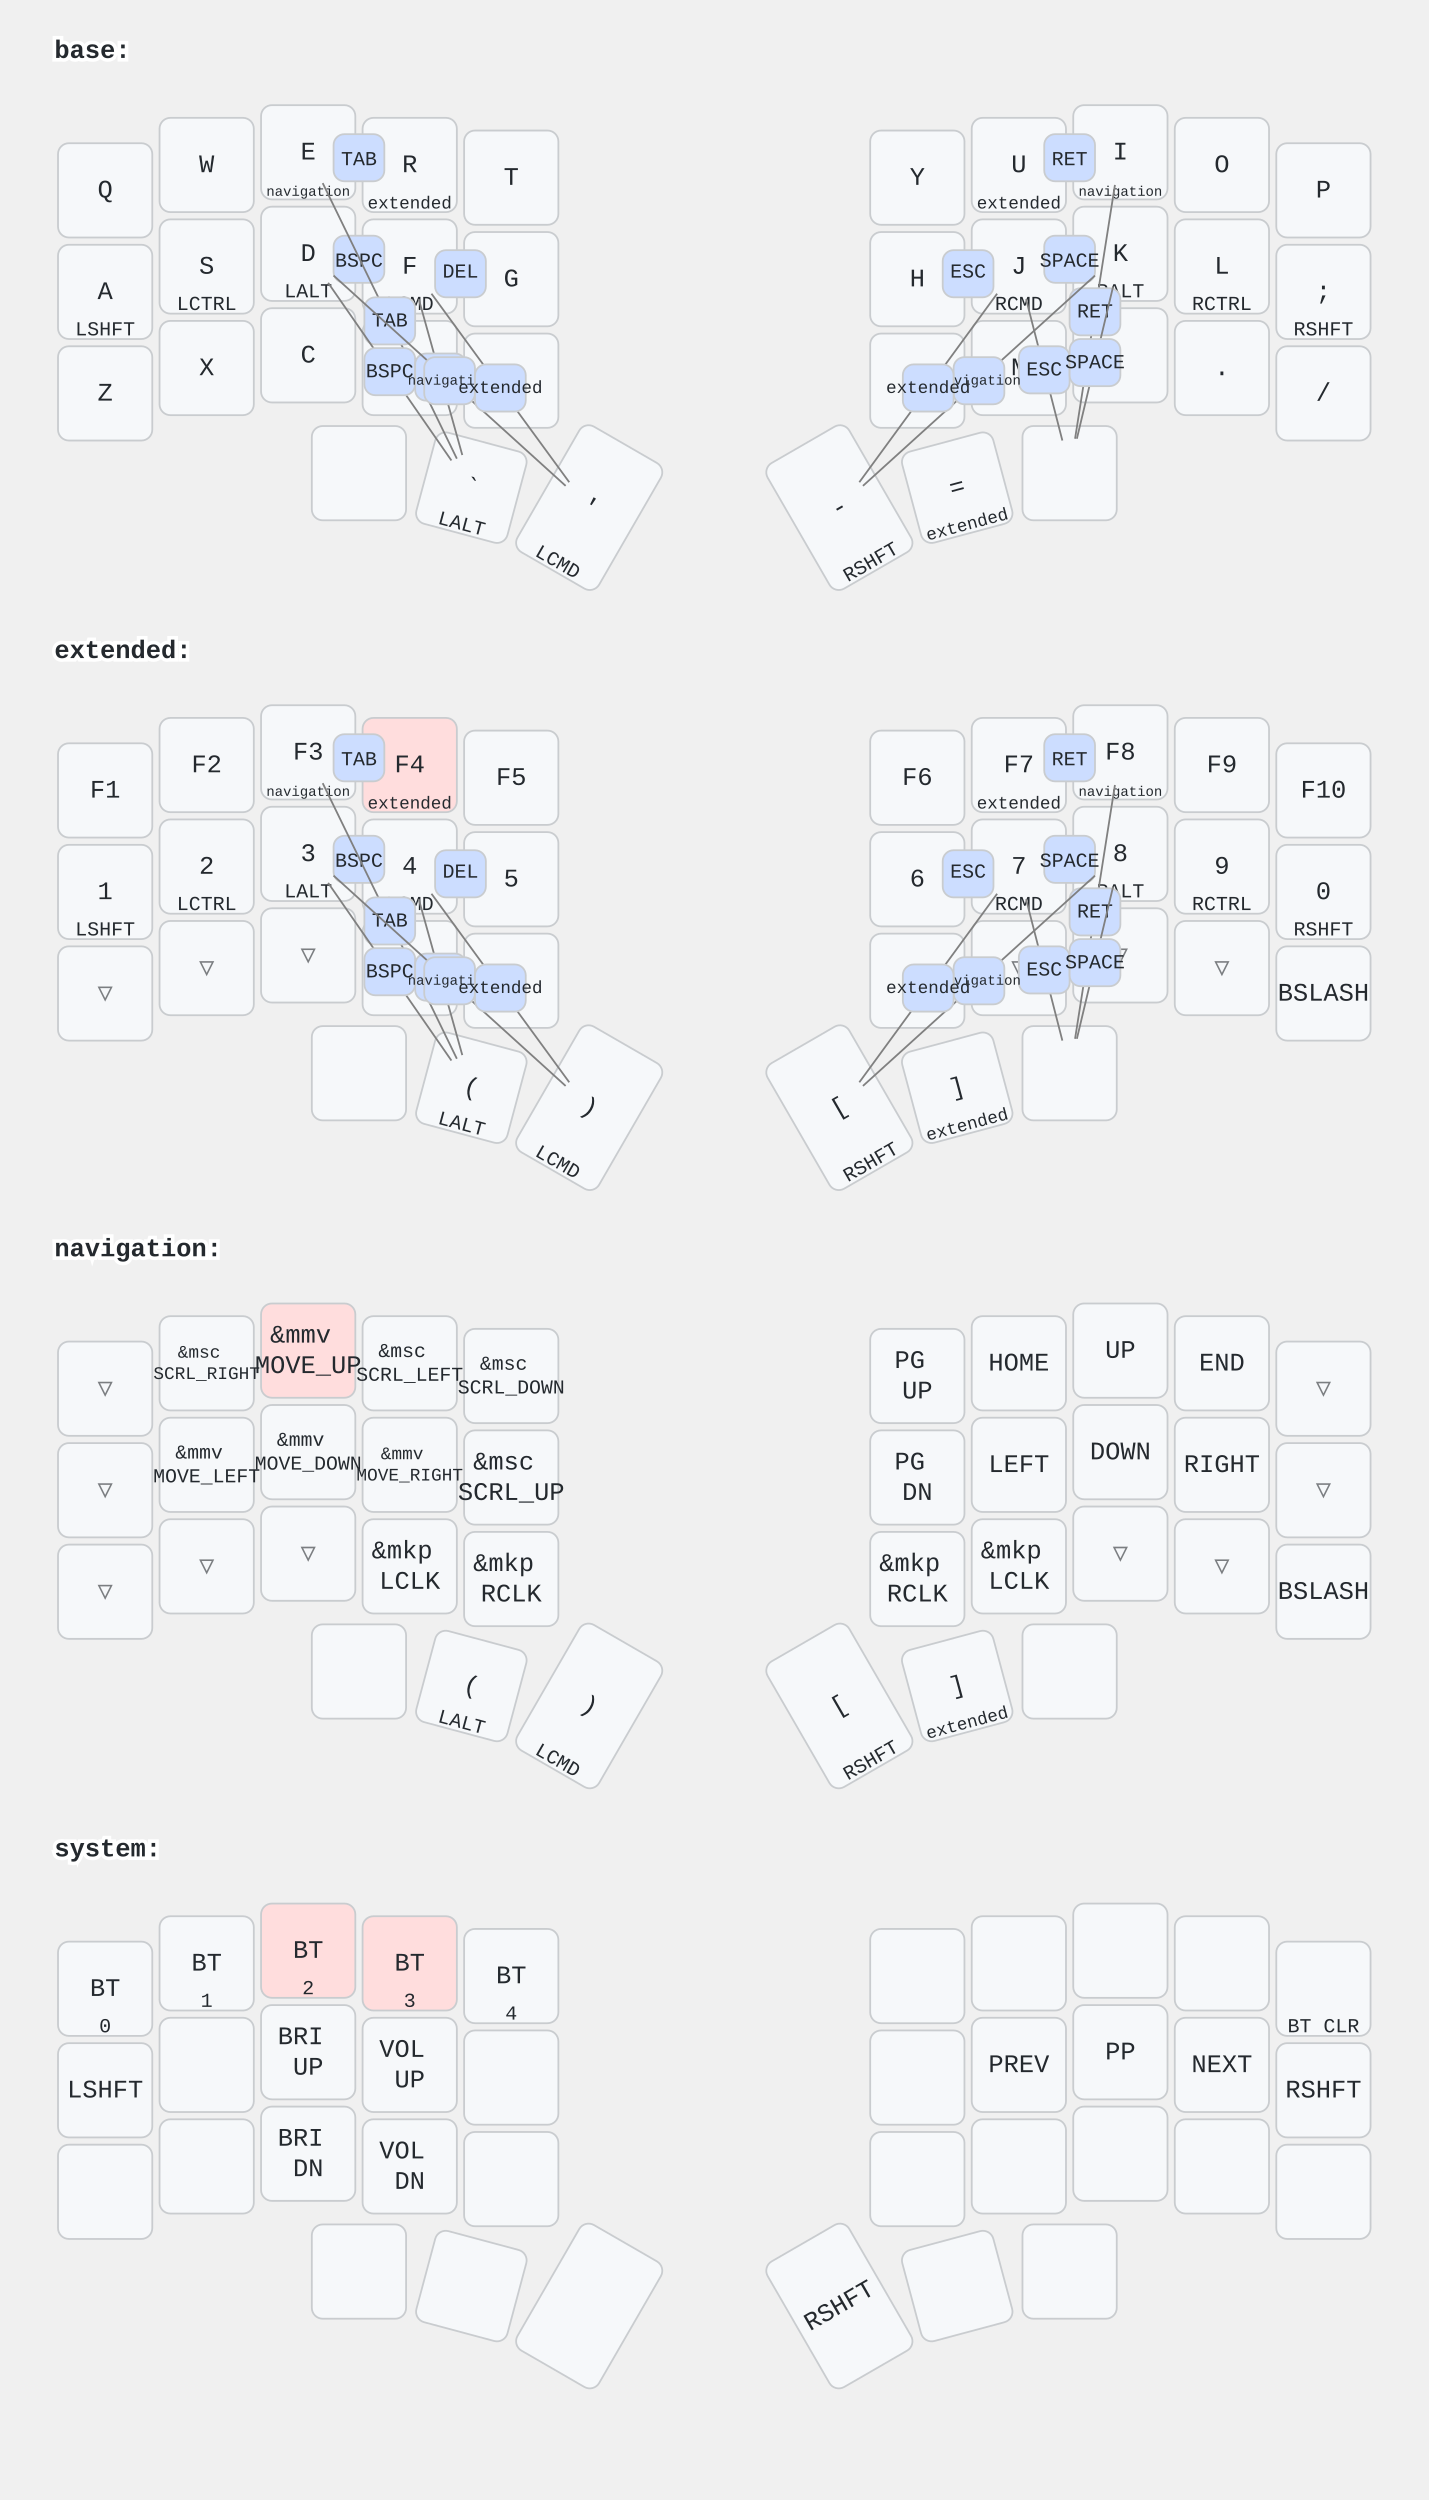
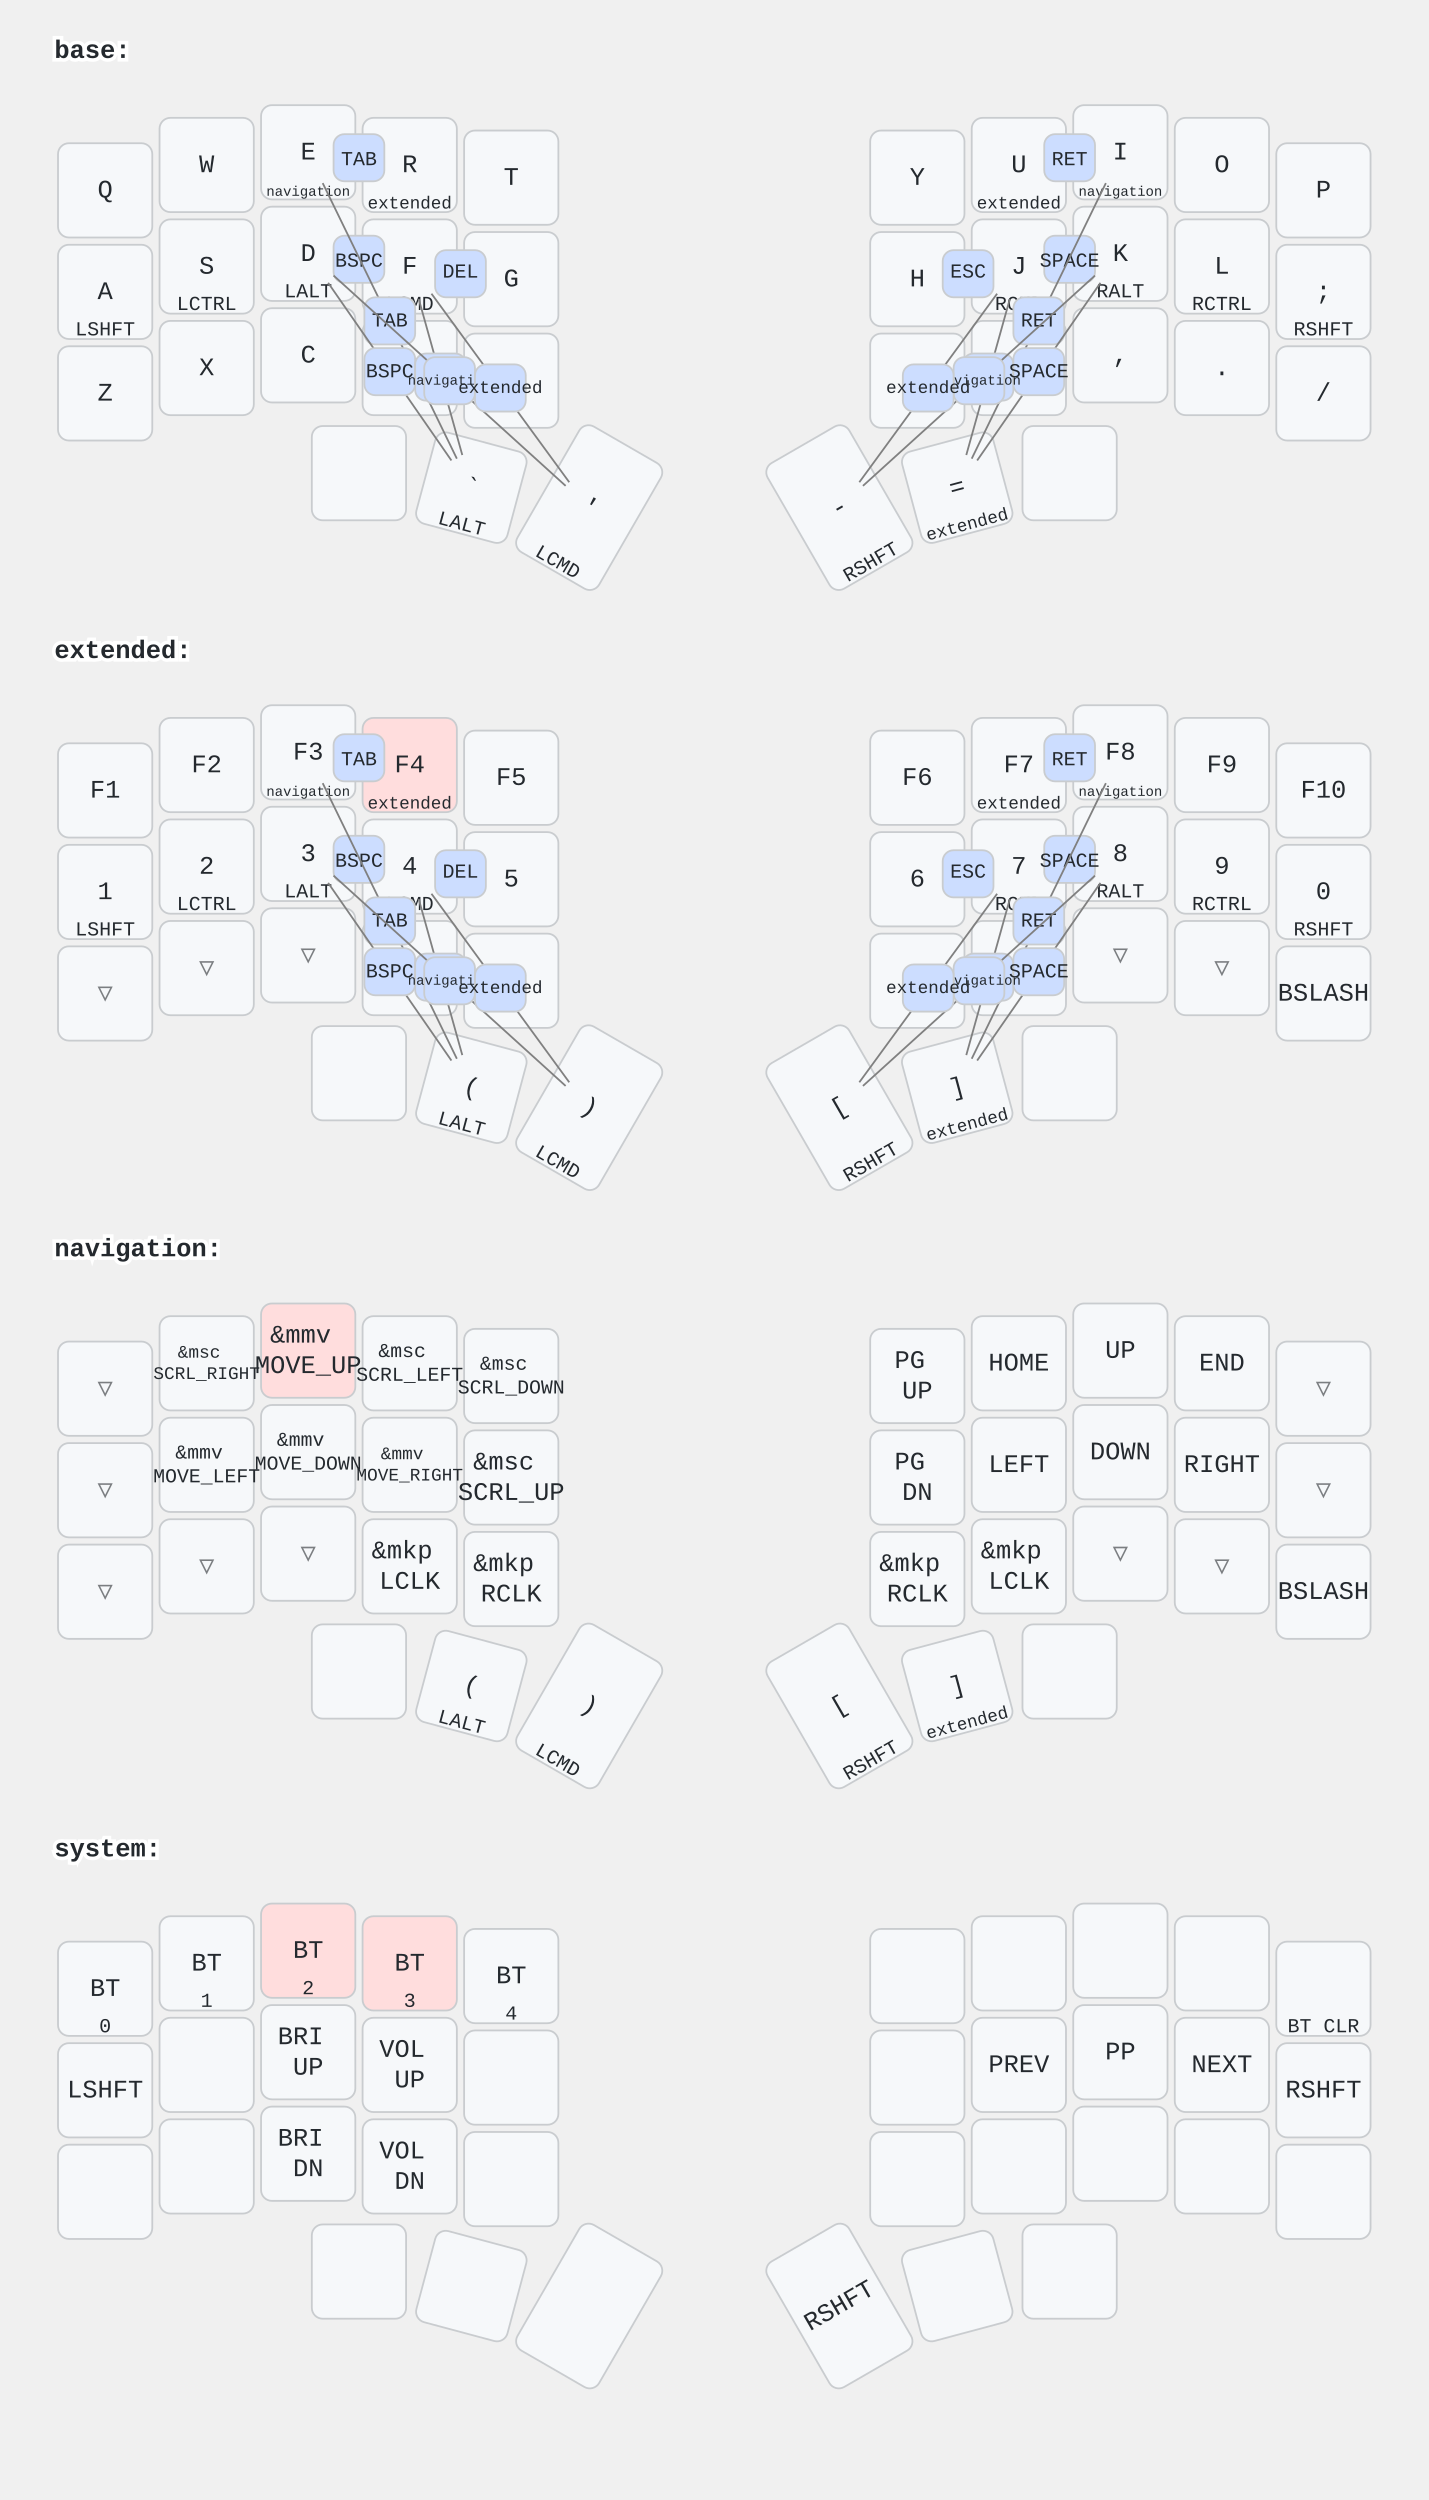
<svg xmlns="http://www.w3.org/2000/svg" width="788" height="1379" viewBox="0 0 788 1379" class="keymap">
  <style>/* inherit to force styles through use tags */
svg path {
    fill: inherit;
}

/* font and background color specifications */
svg.keymap {
    font-family: SFMono-Regular,Consolas,Liberation Mono,Menlo,monospace;
    font-size: 14px;
    font-kerning: normal;
    text-rendering: optimizeLegibility;
    fill: #24292e;
}

/* default key styling */
rect.key {
    fill: #f6f8fa;
}

rect.key, rect.combo {
    stroke: #c9cccf;
    stroke-width: 1;
}

/* default key side styling, only used is draw_key_sides is set */
rect.side {
    filter: brightness(90%);
}

/* color accent for combo boxes */
rect.combo, rect.combo-separate {
    fill: #cdf;
}

/* color accent for held keys */
rect.held, rect.combo.held {
    fill: #fdd;
}

/* color accent for ghost (optional) keys */
rect.ghost, rect.combo.ghost {
    stroke-dasharray: 4, 4;
    stroke-width: 2;
}

text {
    text-anchor: middle;
    dominant-baseline: middle;
}

/* styling for layer labels */
text.label {
    font-weight: bold;
    text-anchor: start;
    stroke: white;
    stroke-width: 4;
    paint-order: stroke;
}

/* styling for optional footer */
text.footer {
    text-anchor: end;
    dominant-baseline: auto;
    stroke: white;
    stroke-width: 4;
    paint-order: stroke;
}

/* styling for combo tap, and key non-tap label text */
text.combo, text.hold, text.shifted, text.left, text.right {
    font-size: 11px;
}

text.hold {
    text-anchor: middle;
    dominant-baseline: auto;
}

text.shifted {
    text-anchor: middle;
    dominant-baseline: hanging;
}

text.left {
    text-anchor: start;
}

text.right {
    text-anchor: end;
}

text.layer-activator {
    text-decoration: underline;
}

/* styling for hold/shifted label text in combo box */
text.combo.hold, text.combo.shifted, text.combo.left, text.combo.right {
    font-size: 8px;
}

/* lighter symbol for transparent keys */
text.trans {
    fill: #7b7e81;
}

/* styling for combo dendrons */
path.combo {
    stroke-width: 1;
    stroke: gray;
    fill: none;
}

/* Start Tabler Icons Cleanup */
/* cannot use height/width with glyphs */
.icon-tabler &gt; path {
    fill: inherit;
    stroke: inherit;
    stroke-width: 2;
}
/* hide tabler's default box */
.icon-tabler &gt; path[stroke="none"][fill="none"] {
    visibility: hidden;
}
/* End Tabler Icons Cleanup */
</style>
  <g transform="translate(30, 0)" class="layer-base">
    <text x="0" y="28" class="label" id="base">base:</text>
    <g transform="translate(0, 56)">
      <g transform="translate(28, 49)" class="key keypos-0">
        <rect rx="6" ry="6" x="-26" y="-26" width="52" height="52" class="key" />
        <text x="0" y="0" class="key tap">Q</text>
      </g>
      <g transform="translate(84, 35)" class="key keypos-1">
        <rect rx="6" ry="6" x="-26" y="-26" width="52" height="52" class="key" />
        <text x="0" y="0" class="key tap">W</text>
      </g>
      <g transform="translate(140, 28)" class="key keypos-2">
        <rect rx="6" ry="6" x="-26" y="-26" width="52" height="52" class="key" />
        <text x="0" y="0" class="key tap">E</text>
        <a href="#navigation">
          <text x="0" y="24" class="key hold layer-activator">
            <tspan style="font-size: 70%">navigation</tspan>
          </text>
        </a>
      </g>
      <g transform="translate(196, 35)" class="key keypos-3">
        <rect rx="6" ry="6" x="-26" y="-26" width="52" height="52" class="key" />
        <text x="0" y="0" class="key tap">R</text>
        <a href="#extended">
          <text x="0" y="24" class="key hold layer-activator">
            <tspan style="font-size: 88%">extended</tspan>
          </text>
        </a>
      </g>
      <g transform="translate(252, 42)" class="key keypos-4">
        <rect rx="6" ry="6" x="-26" y="-26" width="52" height="52" class="key" />
        <text x="0" y="0" class="key tap">T</text>
      </g>
      <g transform="translate(476, 42)" class="key keypos-5">
        <rect rx="6" ry="6" x="-26" y="-26" width="52" height="52" class="key" />
        <text x="0" y="0" class="key tap">Y</text>
      </g>
      <g transform="translate(532, 35)" class="key keypos-6">
        <rect rx="6" ry="6" x="-26" y="-26" width="52" height="52" class="key" />
        <text x="0" y="0" class="key tap">U</text>
        <a href="#extended">
          <text x="0" y="24" class="key hold layer-activator">
            <tspan style="font-size: 88%">extended</tspan>
          </text>
        </a>
      </g>
      <g transform="translate(588, 28)" class="key keypos-7">
        <rect rx="6" ry="6" x="-26" y="-26" width="52" height="52" class="key" />
        <text x="0" y="0" class="key tap">I</text>
        <a href="#navigation">
          <text x="0" y="24" class="key hold layer-activator">
            <tspan style="font-size: 70%">navigation</tspan>
          </text>
        </a>
      </g>
      <g transform="translate(644, 35)" class="key keypos-8">
        <rect rx="6" ry="6" x="-26" y="-26" width="52" height="52" class="key" />
        <text x="0" y="0" class="key tap">O</text>
      </g>
      <g transform="translate(700, 49)" class="key keypos-9">
        <rect rx="6" ry="6" x="-26" y="-26" width="52" height="52" class="key" />
        <text x="0" y="0" class="key tap">P</text>
      </g>
      <g transform="translate(28, 105)" class="key keypos-10">
        <rect rx="6" ry="6" x="-26" y="-26" width="52" height="52" class="key" />
        <text x="0" y="0" class="key tap">A</text>
        <text x="0" y="24" class="key hold">LSHFT</text>
      </g>
      <g transform="translate(84, 91)" class="key keypos-11">
        <rect rx="6" ry="6" x="-26" y="-26" width="52" height="52" class="key" />
        <text x="0" y="0" class="key tap">S</text>
        <text x="0" y="24" class="key hold">LCTRL</text>
      </g>
      <g transform="translate(140, 84)" class="key keypos-12">
        <rect rx="6" ry="6" x="-26" y="-26" width="52" height="52" class="key" />
        <text x="0" y="0" class="key tap">D</text>
        <text x="0" y="24" class="key hold">LALT</text>
      </g>
      <g transform="translate(196, 91)" class="key keypos-13">
        <rect rx="6" ry="6" x="-26" y="-26" width="52" height="52" class="key" />
        <text x="0" y="0" class="key tap">F</text>
        <text x="0" y="24" class="key hold">LCMD</text>
      </g>
      <g transform="translate(252, 98)" class="key keypos-14">
        <rect rx="6" ry="6" x="-26" y="-26" width="52" height="52" class="key" />
        <text x="0" y="0" class="key tap">G</text>
      </g>
      <g transform="translate(476, 98)" class="key keypos-15">
        <rect rx="6" ry="6" x="-26" y="-26" width="52" height="52" class="key" />
        <text x="0" y="0" class="key tap">H</text>
      </g>
      <g transform="translate(532, 91)" class="key keypos-16">
        <rect rx="6" ry="6" x="-26" y="-26" width="52" height="52" class="key" />
        <text x="0" y="0" class="key tap">J</text>
        <text x="0" y="24" class="key hold">RCMD</text>
      </g>
      <g transform="translate(588, 84)" class="key keypos-17">
        <rect rx="6" ry="6" x="-26" y="-26" width="52" height="52" class="key" />
        <text x="0" y="0" class="key tap">K</text>
        <text x="0" y="24" class="key hold">RALT</text>
      </g>
      <g transform="translate(644, 91)" class="key keypos-18">
        <rect rx="6" ry="6" x="-26" y="-26" width="52" height="52" class="key" />
        <text x="0" y="0" class="key tap">L</text>
        <text x="0" y="24" class="key hold">RCTRL</text>
      </g>
      <g transform="translate(700, 105)" class="key keypos-19">
        <rect rx="6" ry="6" x="-26" y="-26" width="52" height="52" class="key" />
        <text x="0" y="0" class="key tap">;</text>
        <text x="0" y="24" class="key hold">RSHFT</text>
      </g>
      <g transform="translate(28, 161)" class="key keypos-20">
        <rect rx="6" ry="6" x="-26" y="-26" width="52" height="52" class="key" />
        <text x="0" y="0" class="key tap">Z</text>
      </g>
      <g transform="translate(84, 147)" class="key keypos-21">
        <rect rx="6" ry="6" x="-26" y="-26" width="52" height="52" class="key" />
        <text x="0" y="0" class="key tap">X</text>
      </g>
      <g transform="translate(140, 140)" class="key keypos-22">
        <rect rx="6" ry="6" x="-26" y="-26" width="52" height="52" class="key" />
        <text x="0" y="0" class="key tap">C</text>
      </g>
      <g transform="translate(196, 147)" class="key keypos-23">
        <rect rx="6" ry="6" x="-26" y="-26" width="52" height="52" class="key" />
        <text x="0" y="0" class="key tap">V</text>
      </g>
      <g transform="translate(252, 154)" class="key keypos-24">
        <rect rx="6" ry="6" x="-26" y="-26" width="52" height="52" class="key" />
        <text x="0" y="0" class="key tap">B</text>
      </g>
      <g transform="translate(476, 154)" class="key keypos-25">
        <rect rx="6" ry="6" x="-26" y="-26" width="52" height="52" class="key" />
        <text x="0" y="0" class="key tap">N</text>
      </g>
      <g transform="translate(532, 147)" class="key keypos-26">
        <rect rx="6" ry="6" x="-26" y="-26" width="52" height="52" class="key" />
        <text x="0" y="0" class="key tap">M</text>
      </g>
      <g transform="translate(588, 140)" class="key keypos-27">
        <rect rx="6" ry="6" x="-26" y="-26" width="52" height="52" class="key" />
        <text x="0" y="0" class="key tap">,</text>
      </g>
      <g transform="translate(644, 147)" class="key keypos-28">
        <rect rx="6" ry="6" x="-26" y="-26" width="52" height="52" class="key" />
        <text x="0" y="0" class="key tap">.</text>
      </g>
      <g transform="translate(700, 161)" class="key keypos-29">
        <rect rx="6" ry="6" x="-26" y="-26" width="52" height="52" class="key" />
        <text x="0" y="0" class="key tap">/</text>
      </g>
      <g transform="translate(168, 205)" class="key keypos-30">
        <rect rx="6" ry="6" x="-26" y="-26" width="52" height="52" class="key" />
      </g>
      <g transform="translate(230, 213) rotate(15.0)" class="key keypos-31">
        <rect rx="6" ry="6" x="-26" y="-26" width="52" height="52" class="key" />
        <text x="0" y="0" class="key tap">`</text>
        <text x="0" y="24" class="key hold">LALT</text>
      </g>
      <g transform="translate(295, 224) rotate(30.0)" class="key keypos-32">
        <rect rx="6" ry="6" x="-26" y="-40" width="52" height="80" class="key" />
        <text x="0" y="0" class="key tap">'</text>
        <text x="0" y="38" class="key hold">LCMD</text>
      </g>
      <g transform="translate(433, 224) rotate(-30.0)" class="key keypos-33">
        <rect rx="6" ry="6" x="-26" y="-40" width="52" height="80" class="key" />
        <text x="0" y="0" class="key tap">-</text>
        <text x="0" y="38" class="key hold">RSHFT</text>
      </g>
      <g transform="translate(498, 213) rotate(-15.0)" class="key keypos-34">
        <rect rx="6" ry="6" x="-26" y="-26" width="52" height="52" class="key" />
        <text x="0" y="0" class="key tap">=</text>
        <a href="#extended">
          <text x="0" y="24" class="key hold layer-activator">
            <tspan style="font-size: 88%">extended</tspan>
          </text>
        </a>
      </g>
      <g transform="translate(560, 205)" class="key keypos-35">
        <rect rx="6" ry="6" x="-26" y="-26" width="52" height="52" class="key" />
      </g>
      <g class="combo combopos-0">
        <rect rx="6" ry="6" x="154" y="18" width="28" height="26" class="combo" />
        <text x="168" y="32" class="combo tap">TAB</text>
      </g>
      <g class="combo combopos-1">
        <rect rx="6" ry="6" x="154" y="74" width="28" height="26" class="combo" />
        <text x="168" y="88" class="combo tap">BSPC</text>
      </g>
      <g class="combo combopos-2">
        <rect rx="6" ry="6" x="210" y="82" width="28" height="26" class="combo" />
        <text x="224" y="94" class="combo tap">DEL</text>
      </g>
      <g class="combo combopos-3">
        <rect rx="6" ry="6" x="546" y="18" width="28" height="26" class="combo" />
        <text x="560" y="32" class="combo tap">RET</text>
      </g>
      <g class="combo combopos-4">
        <rect rx="6" ry="6" x="490" y="82" width="28" height="26" class="combo" />
        <text x="504" y="94" class="combo tap">ESC</text>
      </g>
      <g class="combo combopos-5">
        <rect rx="6" ry="6" x="546" y="74" width="28" height="26" class="combo" />
        <text x="560" y="88" class="combo tap">SPACE</text>
      </g>
      <g class="combo combopos-6">
        <path d="M185,121 l-37,-76" class="combo" />
        <path d="M185,121 l37,76" class="combo" />
        <rect rx="6" ry="6" x="171" y="108" width="28" height="26" class="combo" />
        <text x="185" y="121" class="combo tap">TAB</text>
      </g>
      <g class="combo combopos-7">
        <path d="M185,149 l-34,-49" class="combo" />
        <path d="M185,149 l34,49" class="combo" />
        <rect rx="6" ry="6" x="171" y="136" width="28" height="26" class="combo" />
        <text x="185" y="149" class="combo tap">BSPC</text>
      </g>
      <g class="combo combopos-8">
        <path d="M213,152 l-12,-43" class="combo" />
        <path d="M213,152 l12,43" class="combo" />
        <rect rx="6" ry="6" x="199" y="139" width="28" height="26" class="combo" />
        <text x="213" y="152" class="combo tap">DEL</text>
      </g>
      <g class="combo combopos-9">
-         <path d="M574,116 l11,-70" class="combo" />
-         <path d="M574,116 l-11,70" class="combo" />
-         <rect rx="6" ry="6" x="560" y="103" width="28" height="26" class="combo" />
-         <text x="574" y="116" class="combo tap">RET</text>
+         <path d="M543,121 l37,-76" class="combo" />
+         <path d="M543,121 l-37,76" class="combo" />
+         <rect rx="6" ry="6" x="529" y="108" width="28" height="26" class="combo" />
+         <text x="543" y="121" class="combo tap">RET</text>
      </g>
      <g class="combo combopos-10">
-         <path d="M546,148 l-10,-39" class="combo" />
-         <path d="M546,148 l10,39" class="combo" />
-         <rect rx="6" ry="6" x="532" y="135" width="28" height="26" class="combo" />
-         <text x="546" y="148" class="combo tap">ESC</text>
+         <path d="M515,152 l12,-43" class="combo" />
+         <path d="M515,152 l-12,43" class="combo" />
+         <rect rx="6" ry="6" x="501" y="139" width="28" height="26" class="combo" />
+         <text x="515" y="152" class="combo tap">ESC</text>
      </g>
      <g class="combo combopos-11">
-         <path d="M574,144 l10,-42" class="combo" />
-         <path d="M574,144 l-10,42" class="combo" />
-         <rect rx="6" ry="6" x="560" y="131" width="28" height="26" class="combo" />
-         <text x="574" y="144" class="combo tap">SPACE</text>
+         <path d="M543,149 l34,-49" class="combo" />
+         <path d="M543,149 l-34,49" class="combo" />
+         <rect rx="6" ry="6" x="529" y="136" width="28" height="26" class="combo" />
+         <text x="543" y="149" class="combo tap">SPACE</text>
      </g>
      <g class="combo combopos-12">
        <path d="M218,154 l64,58" class="combo" />
        <path d="M218,154 l-64,-58" class="combo" />
        <rect rx="6" ry="6" x="204" y="141" width="28" height="26" class="combo" />
        <a href="#navigation">
          <text x="218" y="154" class="combo tap layer-activator">
            <tspan style="font-size: 70%">navigation</tspan>
          </text>
        </a>
      </g>
      <g class="combo combopos-13">
        <path d="M510,154 l-64,58" class="combo" />
        <path d="M510,154 l64,-58" class="combo" />
        <rect rx="6" ry="6" x="496" y="141" width="28" height="26" class="combo" />
        <a href="#navigation">
          <text x="510" y="154" class="combo tap layer-activator">
            <tspan style="font-size: 70%">navigation</tspan>
          </text>
        </a>
      </g>
      <g class="combo combopos-14">
        <path d="M246,158 l38,52" class="combo" />
        <path d="M246,158 l-38,-52" class="combo" />
        <rect rx="6" ry="6" x="232" y="145" width="28" height="26" class="combo" />
        <a href="#extended">
          <text x="246" y="158" class="combo tap layer-activator">
            <tspan style="font-size: 88%">extended</tspan>
          </text>
        </a>
      </g>
      <g class="combo combopos-15">
        <path d="M482,158 l-38,52" class="combo" />
        <path d="M482,158 l38,-52" class="combo" />
        <rect rx="6" ry="6" x="468" y="145" width="28" height="26" class="combo" />
        <a href="#extended">
          <text x="482" y="158" class="combo tap layer-activator">
            <tspan style="font-size: 88%">extended</tspan>
          </text>
        </a>
      </g>
    </g>
  </g>
  <g transform="translate(30, 331)" class="layer-extended">
    <text x="0" y="28" class="label" id="extended">extended:</text>
    <g transform="translate(0, 56)">
      <g transform="translate(28, 49)" class="key keypos-0">
        <rect rx="6" ry="6" x="-26" y="-26" width="52" height="52" class="key" />
        <text x="0" y="0" class="key tap">F1</text>
      </g>
      <g transform="translate(84, 35)" class="key keypos-1">
        <rect rx="6" ry="6" x="-26" y="-26" width="52" height="52" class="key" />
        <text x="0" y="0" class="key tap">F2</text>
      </g>
      <g transform="translate(140, 28)" class="key keypos-2">
        <rect rx="6" ry="6" x="-26" y="-26" width="52" height="52" class="key" />
        <text x="0" y="0" class="key tap">F3</text>
        <a href="#navigation">
          <text x="0" y="24" class="key hold layer-activator">
            <tspan style="font-size: 70%">navigation</tspan>
          </text>
        </a>
      </g>
      <g transform="translate(196, 35)" class="key held keypos-3">
        <rect rx="6" ry="6" x="-26" y="-26" width="52" height="52" class="key held" />
        <text x="0" y="0" class="key held tap">F4</text>
        <a href="#extended">
          <text x="0" y="24" class="key held hold layer-activator">
            <tspan style="font-size: 88%">extended</tspan>
          </text>
        </a>
      </g>
      <g transform="translate(252, 42)" class="key keypos-4">
        <rect rx="6" ry="6" x="-26" y="-26" width="52" height="52" class="key" />
        <text x="0" y="0" class="key tap">F5</text>
      </g>
      <g transform="translate(476, 42)" class="key keypos-5">
        <rect rx="6" ry="6" x="-26" y="-26" width="52" height="52" class="key" />
        <text x="0" y="0" class="key tap">F6</text>
      </g>
      <g transform="translate(532, 35)" class="key keypos-6">
        <rect rx="6" ry="6" x="-26" y="-26" width="52" height="52" class="key" />
        <text x="0" y="0" class="key tap">F7</text>
        <a href="#extended">
          <text x="0" y="24" class="key hold layer-activator">
            <tspan style="font-size: 88%">extended</tspan>
          </text>
        </a>
      </g>
      <g transform="translate(588, 28)" class="key keypos-7">
        <rect rx="6" ry="6" x="-26" y="-26" width="52" height="52" class="key" />
        <text x="0" y="0" class="key tap">F8</text>
        <a href="#navigation">
          <text x="0" y="24" class="key hold layer-activator">
            <tspan style="font-size: 70%">navigation</tspan>
          </text>
        </a>
      </g>
      <g transform="translate(644, 35)" class="key keypos-8">
        <rect rx="6" ry="6" x="-26" y="-26" width="52" height="52" class="key" />
        <text x="0" y="0" class="key tap">F9</text>
      </g>
      <g transform="translate(700, 49)" class="key keypos-9">
        <rect rx="6" ry="6" x="-26" y="-26" width="52" height="52" class="key" />
        <text x="0" y="0" class="key tap">F10</text>
      </g>
      <g transform="translate(28, 105)" class="key keypos-10">
        <rect rx="6" ry="6" x="-26" y="-26" width="52" height="52" class="key" />
        <text x="0" y="0" class="key tap">1</text>
        <text x="0" y="24" class="key hold">LSHFT</text>
      </g>
      <g transform="translate(84, 91)" class="key keypos-11">
        <rect rx="6" ry="6" x="-26" y="-26" width="52" height="52" class="key" />
        <text x="0" y="0" class="key tap">2</text>
        <text x="0" y="24" class="key hold">LCTRL</text>
      </g>
      <g transform="translate(140, 84)" class="key keypos-12">
        <rect rx="6" ry="6" x="-26" y="-26" width="52" height="52" class="key" />
        <text x="0" y="0" class="key tap">3</text>
        <text x="0" y="24" class="key hold">LALT</text>
      </g>
      <g transform="translate(196, 91)" class="key keypos-13">
        <rect rx="6" ry="6" x="-26" y="-26" width="52" height="52" class="key" />
        <text x="0" y="0" class="key tap">4</text>
        <text x="0" y="24" class="key hold">LCMD</text>
      </g>
      <g transform="translate(252, 98)" class="key keypos-14">
        <rect rx="6" ry="6" x="-26" y="-26" width="52" height="52" class="key" />
        <text x="0" y="0" class="key tap">5</text>
      </g>
      <g transform="translate(476, 98)" class="key keypos-15">
        <rect rx="6" ry="6" x="-26" y="-26" width="52" height="52" class="key" />
        <text x="0" y="0" class="key tap">6</text>
      </g>
      <g transform="translate(532, 91)" class="key keypos-16">
        <rect rx="6" ry="6" x="-26" y="-26" width="52" height="52" class="key" />
        <text x="0" y="0" class="key tap">7</text>
        <text x="0" y="24" class="key hold">RCMD</text>
      </g>
      <g transform="translate(588, 84)" class="key keypos-17">
        <rect rx="6" ry="6" x="-26" y="-26" width="52" height="52" class="key" />
        <text x="0" y="0" class="key tap">8</text>
        <text x="0" y="24" class="key hold">RALT</text>
      </g>
      <g transform="translate(644, 91)" class="key keypos-18">
        <rect rx="6" ry="6" x="-26" y="-26" width="52" height="52" class="key" />
        <text x="0" y="0" class="key tap">9</text>
        <text x="0" y="24" class="key hold">RCTRL</text>
      </g>
      <g transform="translate(700, 105)" class="key keypos-19">
        <rect rx="6" ry="6" x="-26" y="-26" width="52" height="52" class="key" />
        <text x="0" y="0" class="key tap">0</text>
        <text x="0" y="24" class="key hold">RSHFT</text>
      </g>
      <g transform="translate(28, 161)" class="key trans keypos-20">
        <rect rx="6" ry="6" x="-26" y="-26" width="52" height="52" class="key trans" />
        <text x="0" y="0" class="key trans tap">▽</text>
      </g>
      <g transform="translate(84, 147)" class="key trans keypos-21">
        <rect rx="6" ry="6" x="-26" y="-26" width="52" height="52" class="key trans" />
        <text x="0" y="0" class="key trans tap">▽</text>
      </g>
      <g transform="translate(140, 140)" class="key trans keypos-22">
        <rect rx="6" ry="6" x="-26" y="-26" width="52" height="52" class="key trans" />
        <text x="0" y="0" class="key trans tap">▽</text>
      </g>
      <g transform="translate(196, 147)" class="key trans keypos-23">
        <rect rx="6" ry="6" x="-26" y="-26" width="52" height="52" class="key trans" />
        <text x="0" y="0" class="key trans tap">▽</text>
      </g>
      <g transform="translate(252, 154)" class="key trans keypos-24">
        <rect rx="6" ry="6" x="-26" y="-26" width="52" height="52" class="key trans" />
        <text x="0" y="0" class="key trans tap">▽</text>
      </g>
      <g transform="translate(476, 154)" class="key trans keypos-25">
        <rect rx="6" ry="6" x="-26" y="-26" width="52" height="52" class="key trans" />
        <text x="0" y="0" class="key trans tap">▽</text>
      </g>
      <g transform="translate(532, 147)" class="key trans keypos-26">
        <rect rx="6" ry="6" x="-26" y="-26" width="52" height="52" class="key trans" />
        <text x="0" y="0" class="key trans tap">▽</text>
      </g>
      <g transform="translate(588, 140)" class="key trans keypos-27">
        <rect rx="6" ry="6" x="-26" y="-26" width="52" height="52" class="key trans" />
        <text x="0" y="0" class="key trans tap">▽</text>
      </g>
      <g transform="translate(644, 147)" class="key trans keypos-28">
        <rect rx="6" ry="6" x="-26" y="-26" width="52" height="52" class="key trans" />
        <text x="0" y="0" class="key trans tap">▽</text>
      </g>
      <g transform="translate(700, 161)" class="key keypos-29">
        <rect rx="6" ry="6" x="-26" y="-26" width="52" height="52" class="key" />
        <text x="0" y="0" class="key tap">BSLASH</text>
      </g>
      <g transform="translate(168, 205)" class="key keypos-30">
        <rect rx="6" ry="6" x="-26" y="-26" width="52" height="52" class="key" />
      </g>
      <g transform="translate(230, 213) rotate(15.0)" class="key keypos-31">
        <rect rx="6" ry="6" x="-26" y="-26" width="52" height="52" class="key" />
        <text x="0" y="0" class="key tap">(</text>
        <text x="0" y="24" class="key hold">LALT</text>
      </g>
      <g transform="translate(295, 224) rotate(30.0)" class="key keypos-32">
        <rect rx="6" ry="6" x="-26" y="-40" width="52" height="80" class="key" />
        <text x="0" y="0" class="key tap">)</text>
        <text x="0" y="38" class="key hold">LCMD</text>
      </g>
      <g transform="translate(433, 224) rotate(-30.0)" class="key keypos-33">
        <rect rx="6" ry="6" x="-26" y="-40" width="52" height="80" class="key" />
        <text x="0" y="0" class="key tap">[</text>
        <text x="0" y="38" class="key hold">RSHFT</text>
      </g>
      <g transform="translate(498, 213) rotate(-15.0)" class="key keypos-34">
        <rect rx="6" ry="6" x="-26" y="-26" width="52" height="52" class="key" />
        <text x="0" y="0" class="key tap">]</text>
        <a href="#extended">
          <text x="0" y="24" class="key hold layer-activator">
            <tspan style="font-size: 88%">extended</tspan>
          </text>
        </a>
      </g>
      <g transform="translate(560, 205)" class="key keypos-35">
        <rect rx="6" ry="6" x="-26" y="-26" width="52" height="52" class="key" />
      </g>
      <g class="combo combopos-0">
        <rect rx="6" ry="6" x="154" y="18" width="28" height="26" class="combo" />
        <text x="168" y="32" class="combo tap">TAB</text>
      </g>
      <g class="combo combopos-1">
        <rect rx="6" ry="6" x="154" y="74" width="28" height="26" class="combo" />
        <text x="168" y="88" class="combo tap">BSPC</text>
      </g>
      <g class="combo combopos-2">
        <rect rx="6" ry="6" x="210" y="82" width="28" height="26" class="combo" />
        <text x="224" y="94" class="combo tap">DEL</text>
      </g>
      <g class="combo combopos-3">
        <rect rx="6" ry="6" x="546" y="18" width="28" height="26" class="combo" />
        <text x="560" y="32" class="combo tap">RET</text>
      </g>
      <g class="combo combopos-4">
        <rect rx="6" ry="6" x="490" y="82" width="28" height="26" class="combo" />
        <text x="504" y="94" class="combo tap">ESC</text>
      </g>
      <g class="combo combopos-5">
        <rect rx="6" ry="6" x="546" y="74" width="28" height="26" class="combo" />
        <text x="560" y="88" class="combo tap">SPACE</text>
      </g>
      <g class="combo combopos-6">
        <path d="M185,121 l-37,-76" class="combo" />
        <path d="M185,121 l37,76" class="combo" />
        <rect rx="6" ry="6" x="171" y="108" width="28" height="26" class="combo" />
        <text x="185" y="121" class="combo tap">TAB</text>
      </g>
      <g class="combo combopos-7">
        <path d="M185,149 l-34,-49" class="combo" />
        <path d="M185,149 l34,49" class="combo" />
        <rect rx="6" ry="6" x="171" y="136" width="28" height="26" class="combo" />
        <text x="185" y="149" class="combo tap">BSPC</text>
      </g>
      <g class="combo combopos-8">
        <path d="M213,152 l-12,-43" class="combo" />
        <path d="M213,152 l12,43" class="combo" />
        <rect rx="6" ry="6" x="199" y="139" width="28" height="26" class="combo" />
        <text x="213" y="152" class="combo tap">DEL</text>
      </g>
      <g class="combo combopos-9">
-         <path d="M574,116 l11,-70" class="combo" />
-         <path d="M574,116 l-11,70" class="combo" />
-         <rect rx="6" ry="6" x="560" y="103" width="28" height="26" class="combo" />
-         <text x="574" y="116" class="combo tap">RET</text>
+         <path d="M543,121 l37,-76" class="combo" />
+         <path d="M543,121 l-37,76" class="combo" />
+         <rect rx="6" ry="6" x="529" y="108" width="28" height="26" class="combo" />
+         <text x="543" y="121" class="combo tap">RET</text>
      </g>
      <g class="combo combopos-10">
-         <path d="M546,148 l-10,-39" class="combo" />
-         <path d="M546,148 l10,39" class="combo" />
-         <rect rx="6" ry="6" x="532" y="135" width="28" height="26" class="combo" />
-         <text x="546" y="148" class="combo tap">ESC</text>
+         <path d="M515,152 l12,-43" class="combo" />
+         <path d="M515,152 l-12,43" class="combo" />
+         <rect rx="6" ry="6" x="501" y="139" width="28" height="26" class="combo" />
+         <text x="515" y="152" class="combo tap">ESC</text>
      </g>
      <g class="combo combopos-11">
-         <path d="M574,144 l10,-42" class="combo" />
-         <path d="M574,144 l-10,42" class="combo" />
-         <rect rx="6" ry="6" x="560" y="131" width="28" height="26" class="combo" />
-         <text x="574" y="144" class="combo tap">SPACE</text>
+         <path d="M543,149 l34,-49" class="combo" />
+         <path d="M543,149 l-34,49" class="combo" />
+         <rect rx="6" ry="6" x="529" y="136" width="28" height="26" class="combo" />
+         <text x="543" y="149" class="combo tap">SPACE</text>
      </g>
      <g class="combo combopos-12">
        <path d="M218,154 l64,58" class="combo" />
        <path d="M218,154 l-64,-58" class="combo" />
        <rect rx="6" ry="6" x="204" y="141" width="28" height="26" class="combo" />
        <a href="#navigation">
          <text x="218" y="154" class="combo tap layer-activator">
            <tspan style="font-size: 70%">navigation</tspan>
          </text>
        </a>
      </g>
      <g class="combo combopos-13">
        <path d="M510,154 l-64,58" class="combo" />
        <path d="M510,154 l64,-58" class="combo" />
        <rect rx="6" ry="6" x="496" y="141" width="28" height="26" class="combo" />
        <a href="#navigation">
          <text x="510" y="154" class="combo tap layer-activator">
            <tspan style="font-size: 70%">navigation</tspan>
          </text>
        </a>
      </g>
      <g class="combo combopos-14">
        <path d="M246,158 l38,52" class="combo" />
        <path d="M246,158 l-38,-52" class="combo" />
        <rect rx="6" ry="6" x="232" y="145" width="28" height="26" class="combo" />
        <a href="#extended">
          <text x="246" y="158" class="combo tap layer-activator">
            <tspan style="font-size: 88%">extended</tspan>
          </text>
        </a>
      </g>
      <g class="combo combopos-15">
        <path d="M482,158 l-38,52" class="combo" />
        <path d="M482,158 l38,-52" class="combo" />
        <rect rx="6" ry="6" x="468" y="145" width="28" height="26" class="combo" />
        <a href="#extended">
          <text x="482" y="158" class="combo tap layer-activator">
            <tspan style="font-size: 88%">extended</tspan>
          </text>
        </a>
      </g>
    </g>
  </g>
  <g transform="translate(30, 661)" class="layer-navigation">
    <text x="0" y="28" class="label" id="navigation">navigation:</text>
    <g transform="translate(0, 56)">
      <g transform="translate(28, 49)" class="key trans keypos-0">
        <rect rx="6" ry="6" x="-26" y="-26" width="52" height="52" class="key trans" />
        <text x="0" y="0" class="key trans tap">▽</text>
      </g>
      <g transform="translate(84, 35)" class="key keypos-1">
        <rect rx="6" ry="6" x="-26" y="-26" width="52" height="52" class="key" />
        <text x="0" y="0" class="key tap">
          <tspan x="0" dy="-0.6em" style="font-size: 70%">&amp;msc</tspan>
          <tspan x="0" dy="1.2em" style="font-size: 70%">SCRL_RIGHT</tspan>
        </text>
      </g>
      <g transform="translate(140, 28)" class="key held keypos-2">
        <rect rx="6" ry="6" x="-26" y="-26" width="52" height="52" class="key held" />
        <text x="0" y="0" class="key held tap">
          <tspan x="0" dy="-0.6em">&amp;mmv</tspan>
          <tspan x="0" dy="1.2em">MOVE_UP</tspan>
        </text>
      </g>
      <g transform="translate(196, 35)" class="key keypos-3">
        <rect rx="6" ry="6" x="-26" y="-26" width="52" height="52" class="key" />
        <text x="0" y="0" class="key tap">
          <tspan x="0" dy="-0.6em" style="font-size: 78%">&amp;msc</tspan>
          <tspan x="0" dy="1.2em" style="font-size: 78%">SCRL_LEFT</tspan>
        </text>
      </g>
      <g transform="translate(252, 42)" class="key keypos-4">
        <rect rx="6" ry="6" x="-26" y="-26" width="52" height="52" class="key" />
        <text x="0" y="0" class="key tap">
          <tspan x="0" dy="-0.6em" style="font-size: 78%">&amp;msc</tspan>
          <tspan x="0" dy="1.2em" style="font-size: 78%">SCRL_DOWN</tspan>
        </text>
      </g>
      <g transform="translate(476, 42)" class="key keypos-5">
        <rect rx="6" ry="6" x="-26" y="-26" width="52" height="52" class="key" />
        <text x="0" y="0" class="key tap">
          <tspan x="0" dy="-0.6em">PG</tspan>
          <tspan x="0" dy="1.2em">UP</tspan>
        </text>
      </g>
      <g transform="translate(532, 35)" class="key keypos-6">
        <rect rx="6" ry="6" x="-26" y="-26" width="52" height="52" class="key" />
        <text x="0" y="0" class="key tap">HOME</text>
      </g>
      <g transform="translate(588, 28)" class="key keypos-7">
        <rect rx="6" ry="6" x="-26" y="-26" width="52" height="52" class="key" />
        <text x="0" y="0" class="key tap">UP</text>
      </g>
      <g transform="translate(644, 35)" class="key keypos-8">
        <rect rx="6" ry="6" x="-26" y="-26" width="52" height="52" class="key" />
        <text x="0" y="0" class="key tap">END</text>
      </g>
      <g transform="translate(700, 49)" class="key trans keypos-9">
        <rect rx="6" ry="6" x="-26" y="-26" width="52" height="52" class="key trans" />
        <text x="0" y="0" class="key trans tap">▽</text>
      </g>
      <g transform="translate(28, 105)" class="key trans keypos-10">
        <rect rx="6" ry="6" x="-26" y="-26" width="52" height="52" class="key trans" />
        <text x="0" y="0" class="key trans tap">▽</text>
      </g>
      <g transform="translate(84, 91)" class="key keypos-11">
        <rect rx="6" ry="6" x="-26" y="-26" width="52" height="52" class="key" />
        <text x="0" y="0" class="key tap">
          <tspan x="0" dy="-0.6em" style="font-size: 78%">&amp;mmv</tspan>
          <tspan x="0" dy="1.2em" style="font-size: 78%">MOVE_LEFT</tspan>
        </text>
      </g>
      <g transform="translate(140, 84)" class="key keypos-12">
        <rect rx="6" ry="6" x="-26" y="-26" width="52" height="52" class="key" />
        <text x="0" y="0" class="key tap">
          <tspan x="0" dy="-0.6em" style="font-size: 78%">&amp;mmv</tspan>
          <tspan x="0" dy="1.2em" style="font-size: 78%">MOVE_DOWN</tspan>
        </text>
      </g>
      <g transform="translate(196, 91)" class="key keypos-13">
        <rect rx="6" ry="6" x="-26" y="-26" width="52" height="52" class="key" />
        <text x="0" y="0" class="key tap">
          <tspan x="0" dy="-0.6em" style="font-size: 70%">&amp;mmv</tspan>
          <tspan x="0" dy="1.2em" style="font-size: 70%">MOVE_RIGHT</tspan>
        </text>
      </g>
      <g transform="translate(252, 98)" class="key keypos-14">
        <rect rx="6" ry="6" x="-26" y="-26" width="52" height="52" class="key" />
        <text x="0" y="0" class="key tap">
          <tspan x="0" dy="-0.6em">&amp;msc</tspan>
          <tspan x="0" dy="1.2em">SCRL_UP</tspan>
        </text>
      </g>
      <g transform="translate(476, 98)" class="key keypos-15">
        <rect rx="6" ry="6" x="-26" y="-26" width="52" height="52" class="key" />
        <text x="0" y="0" class="key tap">
          <tspan x="0" dy="-0.6em">PG</tspan>
          <tspan x="0" dy="1.2em">DN</tspan>
        </text>
      </g>
      <g transform="translate(532, 91)" class="key keypos-16">
        <rect rx="6" ry="6" x="-26" y="-26" width="52" height="52" class="key" />
        <text x="0" y="0" class="key tap">LEFT</text>
      </g>
      <g transform="translate(588, 84)" class="key keypos-17">
        <rect rx="6" ry="6" x="-26" y="-26" width="52" height="52" class="key" />
        <text x="0" y="0" class="key tap">DOWN</text>
      </g>
      <g transform="translate(644, 91)" class="key keypos-18">
        <rect rx="6" ry="6" x="-26" y="-26" width="52" height="52" class="key" />
        <text x="0" y="0" class="key tap">RIGHT</text>
      </g>
      <g transform="translate(700, 105)" class="key trans keypos-19">
        <rect rx="6" ry="6" x="-26" y="-26" width="52" height="52" class="key trans" />
        <text x="0" y="0" class="key trans tap">▽</text>
      </g>
      <g transform="translate(28, 161)" class="key trans keypos-20">
        <rect rx="6" ry="6" x="-26" y="-26" width="52" height="52" class="key trans" />
        <text x="0" y="0" class="key trans tap">▽</text>
      </g>
      <g transform="translate(84, 147)" class="key trans keypos-21">
        <rect rx="6" ry="6" x="-26" y="-26" width="52" height="52" class="key trans" />
        <text x="0" y="0" class="key trans tap">▽</text>
      </g>
      <g transform="translate(140, 140)" class="key trans keypos-22">
        <rect rx="6" ry="6" x="-26" y="-26" width="52" height="52" class="key trans" />
        <text x="0" y="0" class="key trans tap">▽</text>
      </g>
      <g transform="translate(196, 147)" class="key keypos-23">
        <rect rx="6" ry="6" x="-26" y="-26" width="52" height="52" class="key" />
        <text x="0" y="0" class="key tap">
          <tspan x="0" dy="-0.6em">&amp;mkp</tspan>
          <tspan x="0" dy="1.2em">LCLK</tspan>
        </text>
      </g>
      <g transform="translate(252, 154)" class="key keypos-24">
        <rect rx="6" ry="6" x="-26" y="-26" width="52" height="52" class="key" />
        <text x="0" y="0" class="key tap">
          <tspan x="0" dy="-0.6em">&amp;mkp</tspan>
          <tspan x="0" dy="1.2em">RCLK</tspan>
        </text>
      </g>
      <g transform="translate(476, 154)" class="key keypos-25">
        <rect rx="6" ry="6" x="-26" y="-26" width="52" height="52" class="key" />
        <text x="0" y="0" class="key tap">
          <tspan x="0" dy="-0.6em">&amp;mkp</tspan>
          <tspan x="0" dy="1.2em">RCLK</tspan>
        </text>
      </g>
      <g transform="translate(532, 147)" class="key keypos-26">
        <rect rx="6" ry="6" x="-26" y="-26" width="52" height="52" class="key" />
        <text x="0" y="0" class="key tap">
          <tspan x="0" dy="-0.6em">&amp;mkp</tspan>
          <tspan x="0" dy="1.2em">LCLK</tspan>
        </text>
      </g>
      <g transform="translate(588, 140)" class="key trans keypos-27">
        <rect rx="6" ry="6" x="-26" y="-26" width="52" height="52" class="key trans" />
        <text x="0" y="0" class="key trans tap">▽</text>
      </g>
      <g transform="translate(644, 147)" class="key trans keypos-28">
        <rect rx="6" ry="6" x="-26" y="-26" width="52" height="52" class="key trans" />
        <text x="0" y="0" class="key trans tap">▽</text>
      </g>
      <g transform="translate(700, 161)" class="key keypos-29">
        <rect rx="6" ry="6" x="-26" y="-26" width="52" height="52" class="key" />
        <text x="0" y="0" class="key tap">BSLASH</text>
      </g>
      <g transform="translate(168, 205)" class="key keypos-30">
        <rect rx="6" ry="6" x="-26" y="-26" width="52" height="52" class="key" />
      </g>
      <g transform="translate(230, 213) rotate(15.0)" class="key keypos-31">
        <rect rx="6" ry="6" x="-26" y="-26" width="52" height="52" class="key" />
        <text x="0" y="0" class="key tap">(</text>
        <text x="0" y="24" class="key hold">LALT</text>
      </g>
      <g transform="translate(295, 224) rotate(30.0)" class="key keypos-32">
        <rect rx="6" ry="6" x="-26" y="-40" width="52" height="80" class="key" />
        <text x="0" y="0" class="key tap">)</text>
        <text x="0" y="38" class="key hold">LCMD</text>
      </g>
      <g transform="translate(433, 224) rotate(-30.0)" class="key keypos-33">
        <rect rx="6" ry="6" x="-26" y="-40" width="52" height="80" class="key" />
        <text x="0" y="0" class="key tap">[</text>
        <text x="0" y="38" class="key hold">RSHFT</text>
      </g>
      <g transform="translate(498, 213) rotate(-15.0)" class="key keypos-34">
        <rect rx="6" ry="6" x="-26" y="-26" width="52" height="52" class="key" />
        <text x="0" y="0" class="key tap">]</text>
        <a href="#extended">
          <text x="0" y="24" class="key hold layer-activator">
            <tspan style="font-size: 88%">extended</tspan>
          </text>
        </a>
      </g>
      <g transform="translate(560, 205)" class="key keypos-35">
        <rect rx="6" ry="6" x="-26" y="-26" width="52" height="52" class="key" />
      </g>
    </g>
  </g>
  <g transform="translate(30, 992)" class="layer-system">
    <text x="0" y="28" class="label" id="system">system:</text>
    <g transform="translate(0, 56)">
      <g transform="translate(28, 49)" class="key keypos-0">
        <rect rx="6" ry="6" x="-26" y="-26" width="52" height="52" class="key" />
        <text x="0" y="0" class="key tap">BT</text>
        <text x="0" y="24" class="key hold">0</text>
      </g>
      <g transform="translate(84, 35)" class="key keypos-1">
        <rect rx="6" ry="6" x="-26" y="-26" width="52" height="52" class="key" />
        <text x="0" y="0" class="key tap">BT</text>
        <text x="0" y="24" class="key hold">1</text>
      </g>
      <g transform="translate(140, 28)" class="key held keypos-2">
        <rect rx="6" ry="6" x="-26" y="-26" width="52" height="52" class="key held" />
        <text x="0" y="0" class="key held tap">BT</text>
        <text x="0" y="24" class="key held hold">2</text>
      </g>
      <g transform="translate(196, 35)" class="key held keypos-3">
        <rect rx="6" ry="6" x="-26" y="-26" width="52" height="52" class="key held" />
        <text x="0" y="0" class="key held tap">BT</text>
        <text x="0" y="24" class="key held hold">3</text>
      </g>
      <g transform="translate(252, 42)" class="key keypos-4">
        <rect rx="6" ry="6" x="-26" y="-26" width="52" height="52" class="key" />
        <text x="0" y="0" class="key tap">BT</text>
        <text x="0" y="24" class="key hold">4</text>
      </g>
      <g transform="translate(476, 42)" class="key keypos-5">
        <rect rx="6" ry="6" x="-26" y="-26" width="52" height="52" class="key" />
      </g>
      <g transform="translate(532, 35)" class="key keypos-6">
        <rect rx="6" ry="6" x="-26" y="-26" width="52" height="52" class="key" />
      </g>
      <g transform="translate(588, 28)" class="key keypos-7">
        <rect rx="6" ry="6" x="-26" y="-26" width="52" height="52" class="key" />
      </g>
      <g transform="translate(644, 35)" class="key keypos-8">
        <rect rx="6" ry="6" x="-26" y="-26" width="52" height="52" class="key" />
      </g>
      <g transform="translate(700, 49)" class="key keypos-9">
        <rect rx="6" ry="6" x="-26" y="-26" width="52" height="52" class="key" />
        <text x="0" y="24" class="key hold">BT CLR</text>
      </g>
      <g transform="translate(28, 105)" class="key keypos-10">
        <rect rx="6" ry="6" x="-26" y="-26" width="52" height="52" class="key" />
        <text x="0" y="0" class="key tap">LSHFT</text>
      </g>
      <g transform="translate(84, 91)" class="key keypos-11">
        <rect rx="6" ry="6" x="-26" y="-26" width="52" height="52" class="key" />
      </g>
      <g transform="translate(140, 84)" class="key keypos-12">
        <rect rx="6" ry="6" x="-26" y="-26" width="52" height="52" class="key" />
        <text x="0" y="0" class="key tap">
          <tspan x="0" dy="-0.6em">BRI</tspan>
          <tspan x="0" dy="1.2em">UP</tspan>
        </text>
      </g>
      <g transform="translate(196, 91)" class="key keypos-13">
        <rect rx="6" ry="6" x="-26" y="-26" width="52" height="52" class="key" />
        <text x="0" y="0" class="key tap">
          <tspan x="0" dy="-0.6em">VOL</tspan>
          <tspan x="0" dy="1.2em">UP</tspan>
        </text>
      </g>
      <g transform="translate(252, 98)" class="key keypos-14">
        <rect rx="6" ry="6" x="-26" y="-26" width="52" height="52" class="key" />
      </g>
      <g transform="translate(476, 98)" class="key keypos-15">
        <rect rx="6" ry="6" x="-26" y="-26" width="52" height="52" class="key" />
      </g>
      <g transform="translate(532, 91)" class="key keypos-16">
        <rect rx="6" ry="6" x="-26" y="-26" width="52" height="52" class="key" />
        <text x="0" y="0" class="key tap">PREV</text>
      </g>
      <g transform="translate(588, 84)" class="key keypos-17">
        <rect rx="6" ry="6" x="-26" y="-26" width="52" height="52" class="key" />
        <text x="0" y="0" class="key tap">PP</text>
      </g>
      <g transform="translate(644, 91)" class="key keypos-18">
        <rect rx="6" ry="6" x="-26" y="-26" width="52" height="52" class="key" />
        <text x="0" y="0" class="key tap">NEXT</text>
      </g>
      <g transform="translate(700, 105)" class="key keypos-19">
        <rect rx="6" ry="6" x="-26" y="-26" width="52" height="52" class="key" />
        <text x="0" y="0" class="key tap">RSHFT</text>
      </g>
      <g transform="translate(28, 161)" class="key keypos-20">
        <rect rx="6" ry="6" x="-26" y="-26" width="52" height="52" class="key" />
      </g>
      <g transform="translate(84, 147)" class="key keypos-21">
        <rect rx="6" ry="6" x="-26" y="-26" width="52" height="52" class="key" />
      </g>
      <g transform="translate(140, 140)" class="key keypos-22">
        <rect rx="6" ry="6" x="-26" y="-26" width="52" height="52" class="key" />
        <text x="0" y="0" class="key tap">
          <tspan x="0" dy="-0.6em">BRI</tspan>
          <tspan x="0" dy="1.2em">DN</tspan>
        </text>
      </g>
      <g transform="translate(196, 147)" class="key keypos-23">
        <rect rx="6" ry="6" x="-26" y="-26" width="52" height="52" class="key" />
        <text x="0" y="0" class="key tap">
          <tspan x="0" dy="-0.6em">VOL</tspan>
          <tspan x="0" dy="1.2em">DN</tspan>
        </text>
      </g>
      <g transform="translate(252, 154)" class="key keypos-24">
        <rect rx="6" ry="6" x="-26" y="-26" width="52" height="52" class="key" />
      </g>
      <g transform="translate(476, 154)" class="key keypos-25">
        <rect rx="6" ry="6" x="-26" y="-26" width="52" height="52" class="key" />
      </g>
      <g transform="translate(532, 147)" class="key keypos-26">
        <rect rx="6" ry="6" x="-26" y="-26" width="52" height="52" class="key" />
      </g>
      <g transform="translate(588, 140)" class="key keypos-27">
        <rect rx="6" ry="6" x="-26" y="-26" width="52" height="52" class="key" />
      </g>
      <g transform="translate(644, 147)" class="key keypos-28">
        <rect rx="6" ry="6" x="-26" y="-26" width="52" height="52" class="key" />
      </g>
      <g transform="translate(700, 161)" class="key keypos-29">
        <rect rx="6" ry="6" x="-26" y="-26" width="52" height="52" class="key" />
      </g>
      <g transform="translate(168, 205)" class="key keypos-30">
        <rect rx="6" ry="6" x="-26" y="-26" width="52" height="52" class="key" />
      </g>
      <g transform="translate(230, 213) rotate(15.0)" class="key keypos-31">
        <rect rx="6" ry="6" x="-26" y="-26" width="52" height="52" class="key" />
      </g>
      <g transform="translate(295, 224) rotate(30.0)" class="key keypos-32">
        <rect rx="6" ry="6" x="-26" y="-40" width="52" height="80" class="key" />
      </g>
      <g transform="translate(433, 224) rotate(-30.0)" class="key keypos-33">
        <rect rx="6" ry="6" x="-26" y="-40" width="52" height="80" class="key" />
        <text x="0" y="0" class="key tap">RSHFT</text>
      </g>
      <g transform="translate(498, 213) rotate(-15.0)" class="key keypos-34">
        <rect rx="6" ry="6" x="-26" y="-26" width="52" height="52" class="key" />
      </g>
      <g transform="translate(560, 205)" class="key keypos-35">
        <rect rx="6" ry="6" x="-26" y="-26" width="52" height="52" class="key" />
      </g>
    </g>
  </g>
</svg>
